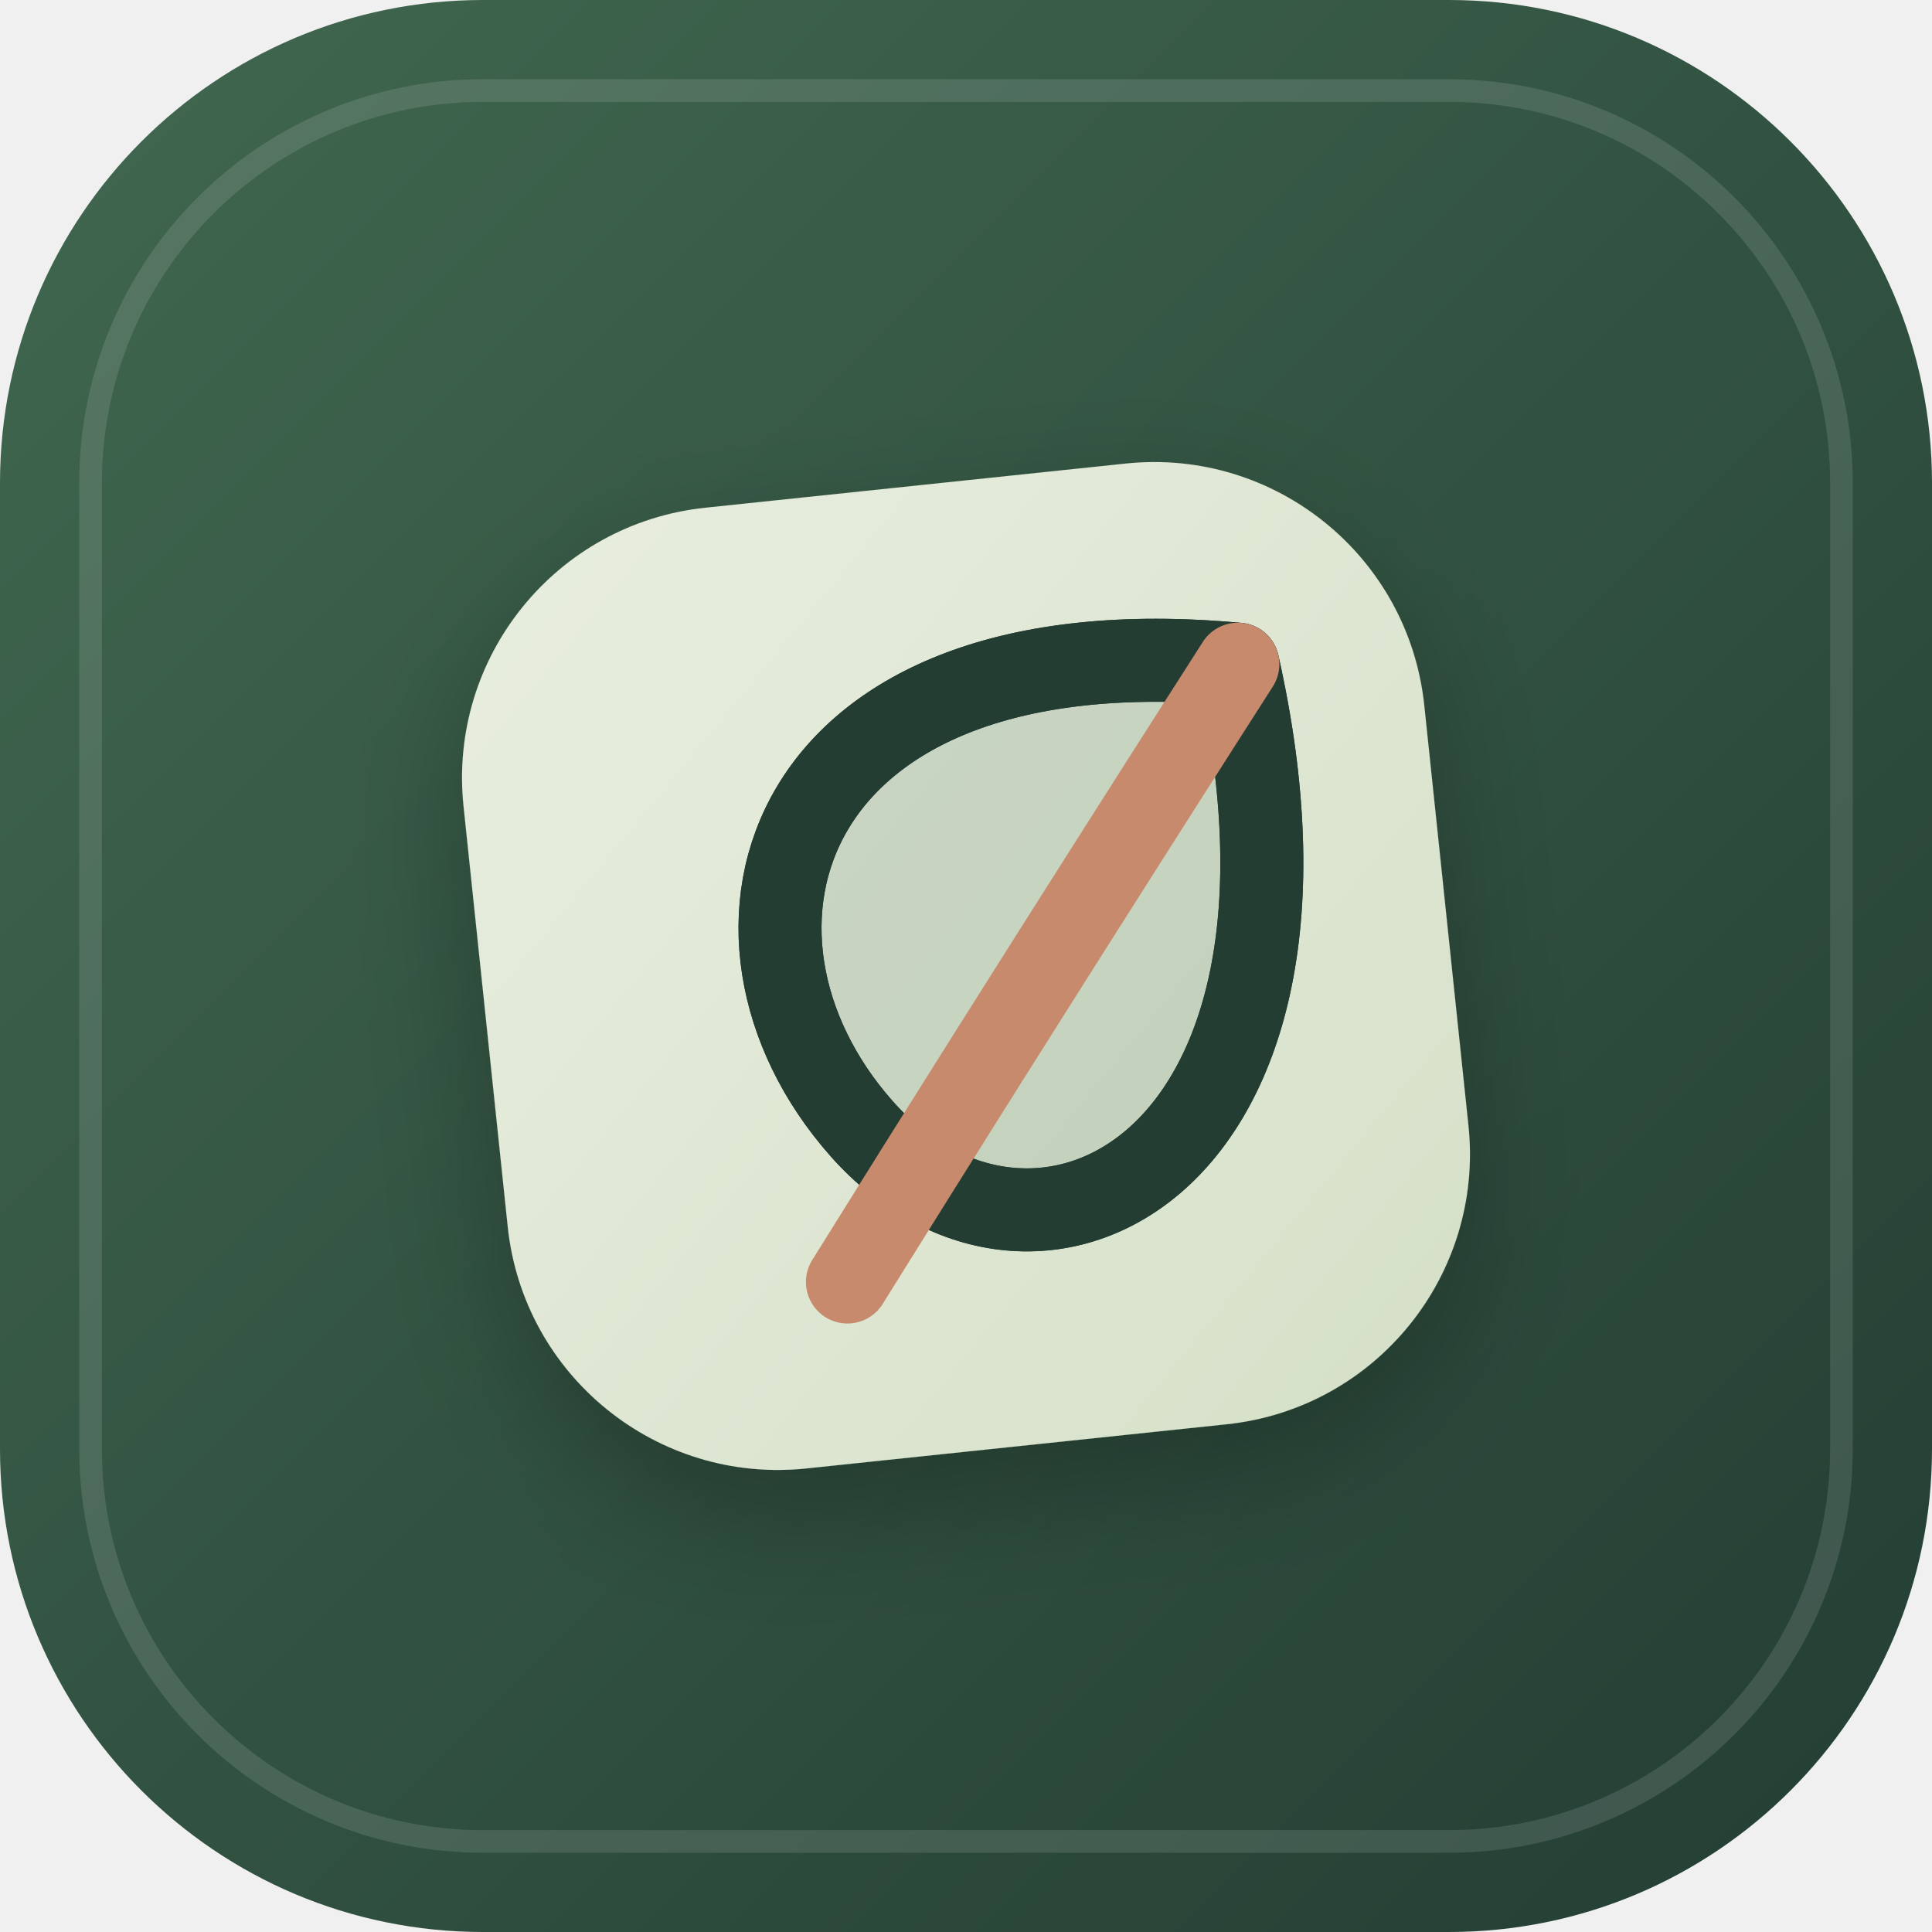
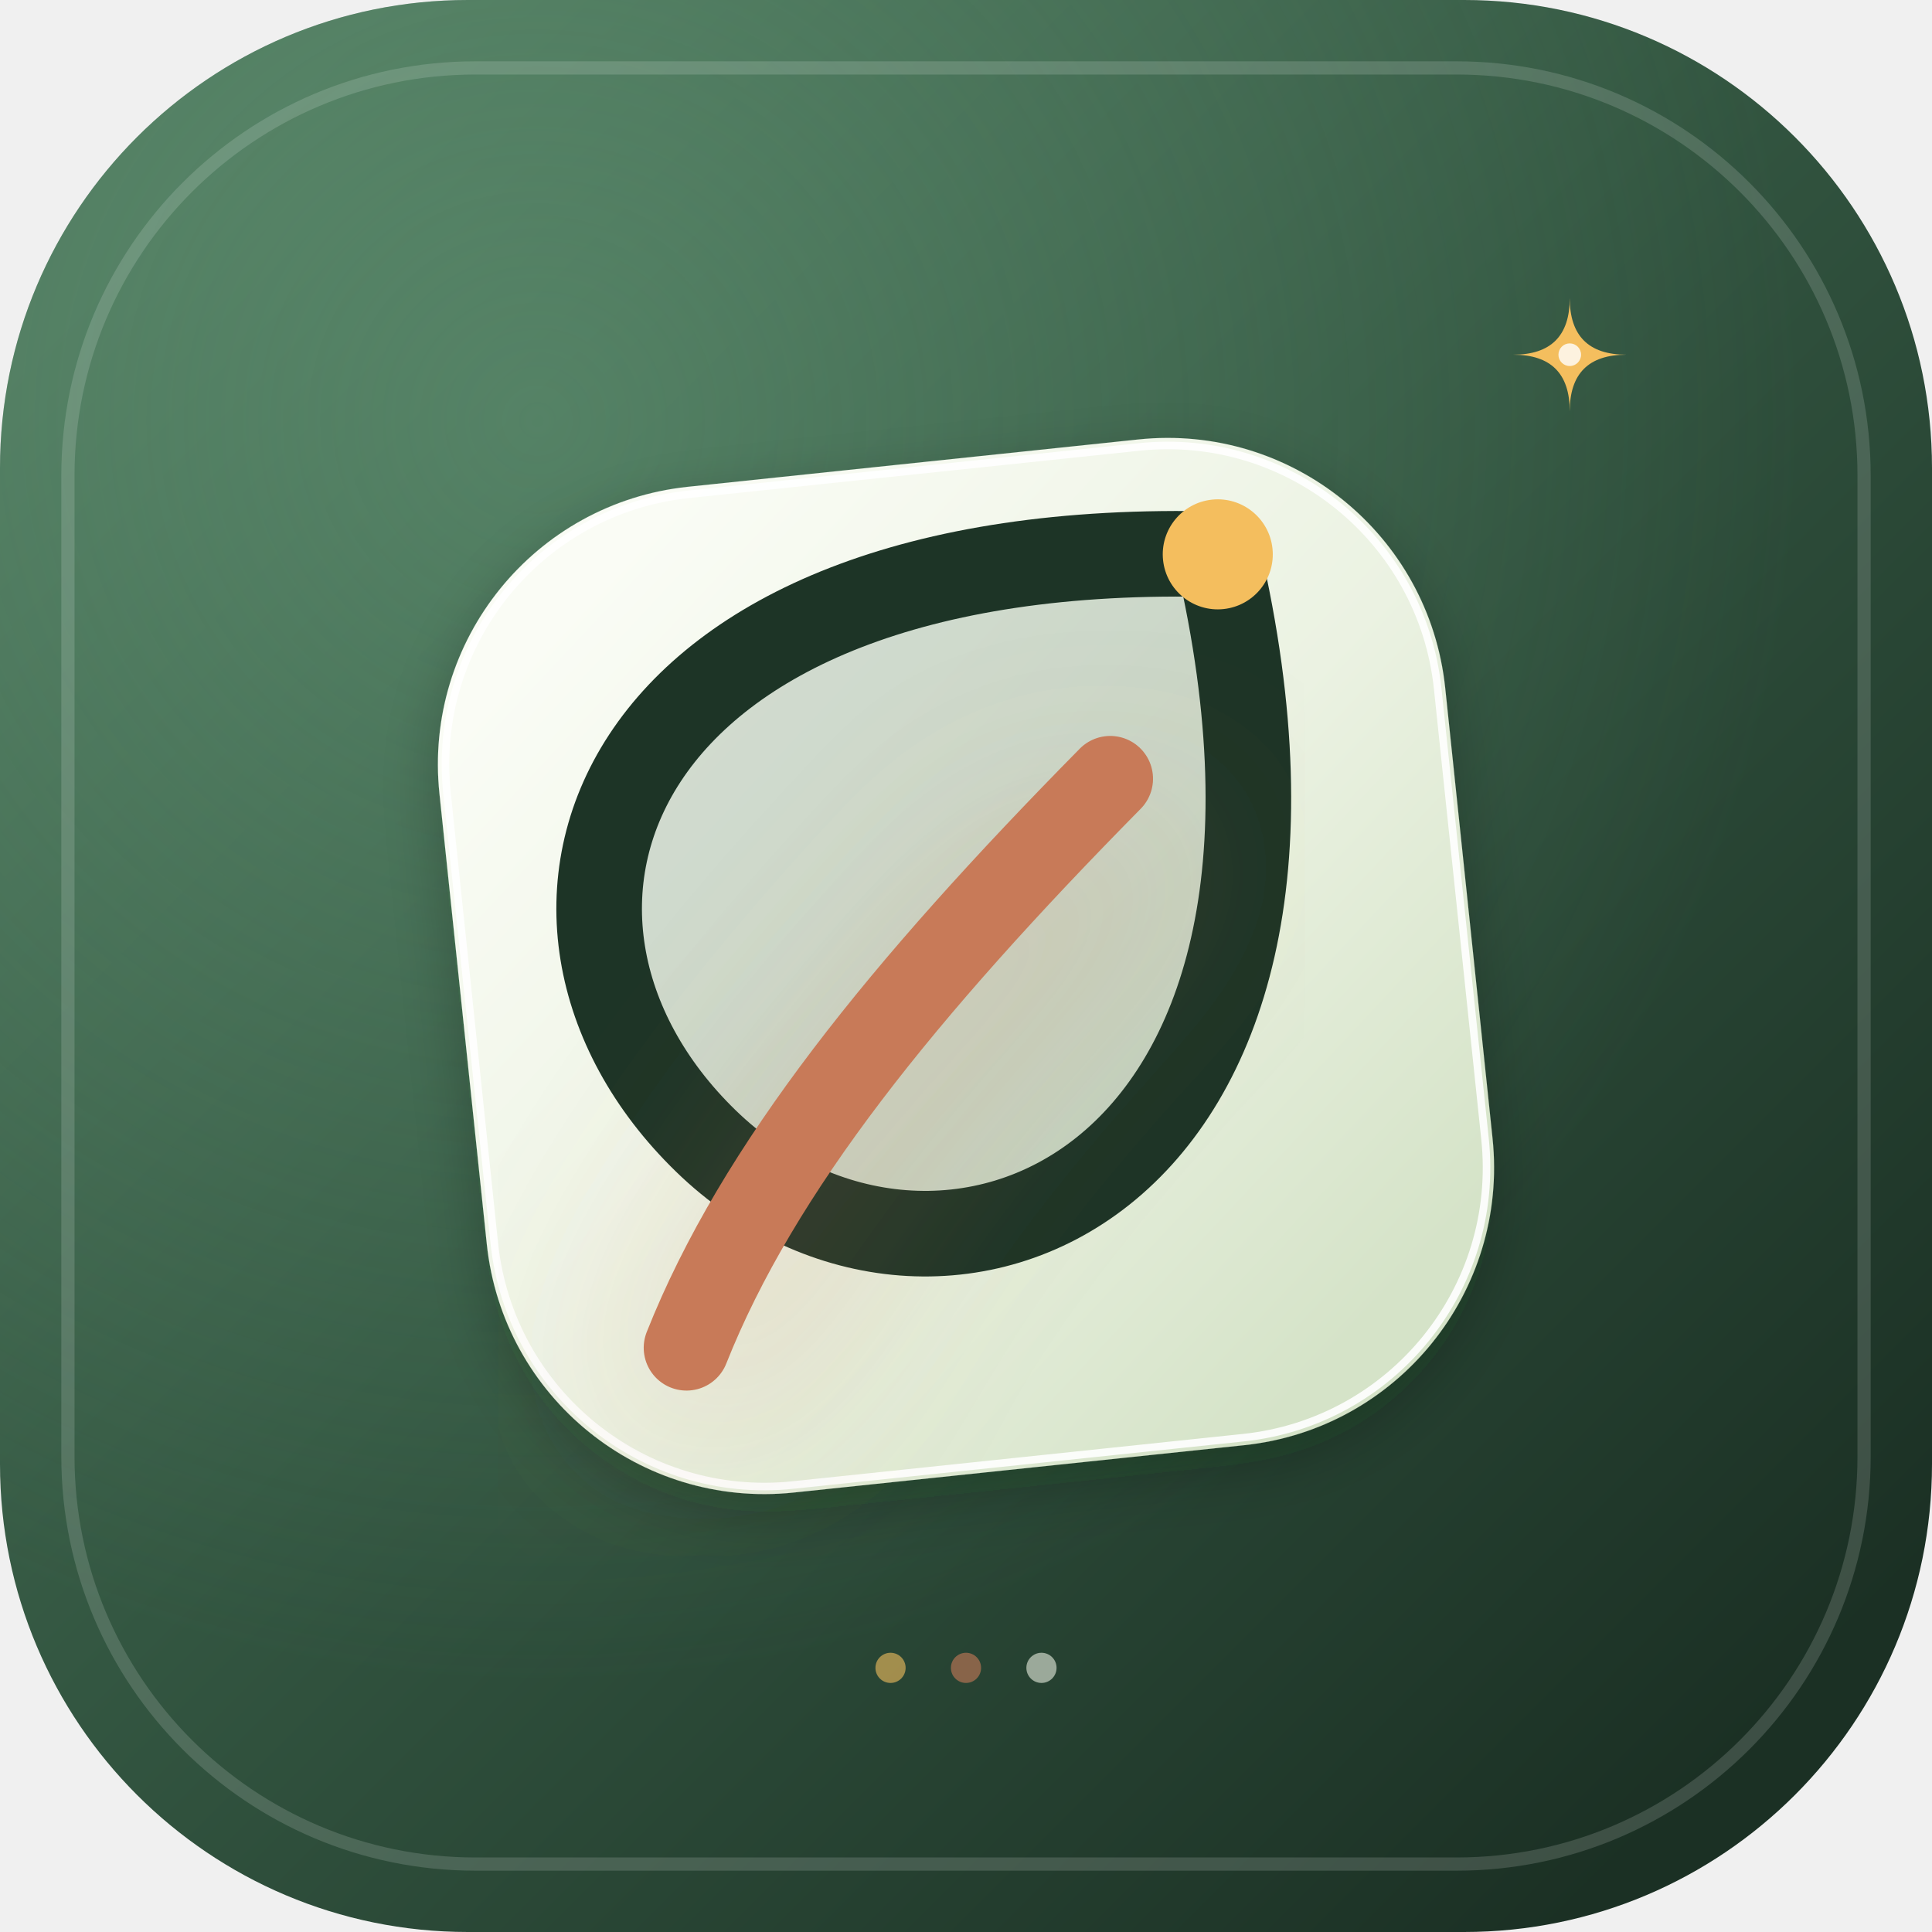
<svg xmlns="http://www.w3.org/2000/svg" viewBox="0 0 512 512" width="512" height="512">
  <defs>
-     <linearGradient id="bgGrad" x1="0%" y1="0%" x2="100%" y2="100%">
-       <stop offset="0%" stop-color="#416850" />
-       <stop offset="100%" stop-color="#233d33" />
+     <linearGradient id="normBg" x1="10%" y1="10%" x2="90%" y2="90%">
+       <stop offset="0%" stop-color="#4a7359" />
+       <stop offset="45%" stop-color="#335641" />
+       <stop offset="100%" stop-color="#1b3024" />
    </linearGradient>
-     <linearGradient id="markGrad" x1="0%" y1="0%" x2="100%" y2="100%">
-       <stop offset="0%" stop-color="#e9eedf" />
-       <stop offset="100%" stop-color="#d5e0c8" />
+     <radialGradient id="normGlow" cx="28%" cy="22%" r="65%">
+       <stop offset="0%" stop-color="#73ab87" stop-opacity="0.4" />
+       <stop offset="100%" stop-color="#73ab87" stop-opacity="0" />
+     </radialGradient>
+     <linearGradient id="cardGrad" x1="15%" y1="10%" x2="85%" y2="90%">
+       <stop offset="0%" stop-color="#fafcf5" />
+       <stop offset="55%" stop-color="#ebf2e2" />
+       <stop offset="100%" stop-color="#d5e3c8" />
    </linearGradient>
-     <filter id="shadow" x="-10%" y="-10%" width="120%" height="120%">
-       <feDropShadow dx="0" dy="12" stdDeviation="16" flood-color="#000000" flood-opacity="0.25" />
+     <filter id="cardShadow" x="-20%" y="-15%" width="145%" height="150%">
+       <feDropShadow dx="0" dy="18" stdDeviation="22" flood-color="#091810" flood-opacity="0.42" />
+       <feDropShadow dx="0" dy="5" stdDeviation="8" flood-color="#091810" flood-opacity="0.25" />
+     </filter>
+     <filter id="veinGlow" x="-25%" y="-25%" width="150%" height="150%">
+       <feDropShadow dx="0" dy="1.5" stdDeviation="2.5" flood-color="#c87a58" flood-opacity="0.35" />
    </filter>
  </defs>
-   <rect width="512" height="512" rx="128" fill="url(#bgGrad)" />
-   <rect x="24" y="24" width="464" height="464" rx="104" fill="none" stroke="#ffffff" stroke-opacity="0.12" stroke-width="6" />
-   <g filter="url(#shadow)">
-     <rect x="128" y="128" width="256" height="256" rx="72" fill="url(#markGrad)" transform="rotate(-6 256 256)" />
+   <rect width="512" height="512" rx="124" fill="url(#normBg)" />
+   <rect width="512" height="512" rx="124" fill="url(#normGlow)" />
+   <rect x="18" y="18" width="476" height="476" rx="108" fill="none" stroke="#ffffff" stroke-opacity="0.15" stroke-width="3.5" />
+   <g transform="translate(416, 94)">
+     <path d="M0 -15 Q0 0 15 0 Q0 0 0 15 Q0 0 -15 0 Q0 0 0 -15 Z" fill="#f4be5e" />
+     <circle cx="0" cy="0" r="3" fill="#ffffff" opacity="0.8" />
  </g>
-   <g fill="none" stroke="#233d33" stroke-width="22" stroke-linecap="round" stroke-linejoin="round" transform="rotate(-6 256 256)">
-     <path d="M336 184C216 160 184 240 224 296s128 24 112-112Z" fill="#416850" fill-opacity="0.15" />
-     <path d="M336 184C216 160 184 240 224 296s128 24 112-112Z" />
-     <path d="M216 336C272 264 336 184 336 184" stroke="#c88a6d" />
+   <g filter="url(#cardShadow)">
+     <rect x="122" y="122" width="268" height="268" rx="74" fill="url(#cardGrad)" transform="rotate(-6 256 256)" />
+     <rect x="124" y="124" width="264" height="264" rx="72" fill="none" stroke="#ffffff" stroke-opacity="0.9" stroke-width="2" transform="rotate(-6 256 256)" />
+   </g>
+   <g transform="rotate(-6 256 256)">
+     <g transform="translate(256 256) scale(10.8) translate(-12.8 -12.4)">
+       <path d="M20 3C5 1 1 10 6 16s16 3 14-13Z" fill="#416850" fill-opacity="0.2" />
+       <path d="M20 3C5 1 1 10 6 16s16 3 14-13Z" fill="none" stroke="#1d3426" stroke-width="2.1" stroke-linecap="round" stroke-linejoin="round" />
+       <path d="M5 21C7.2 16.8 11.2 12.8 16.8 8.2" fill="none" stroke="#c87a58" stroke-width="2.1" stroke-linecap="round" filter="url(#veinGlow)" />
+       <circle cx="20" cy="3" r="1.35" fill="#f4be5e" />
+     </g>
+   </g>
+   <g transform="translate(256, 442)" opacity="0.6">
+     <circle cx="-20" cy="0" r="4" fill="#f4be5e" />
+     <circle cx="0" cy="0" r="4" fill="#c87a58" />
+     <circle cx="20" cy="0" r="4" fill="#e9eedf" />
  </g>
</svg>
